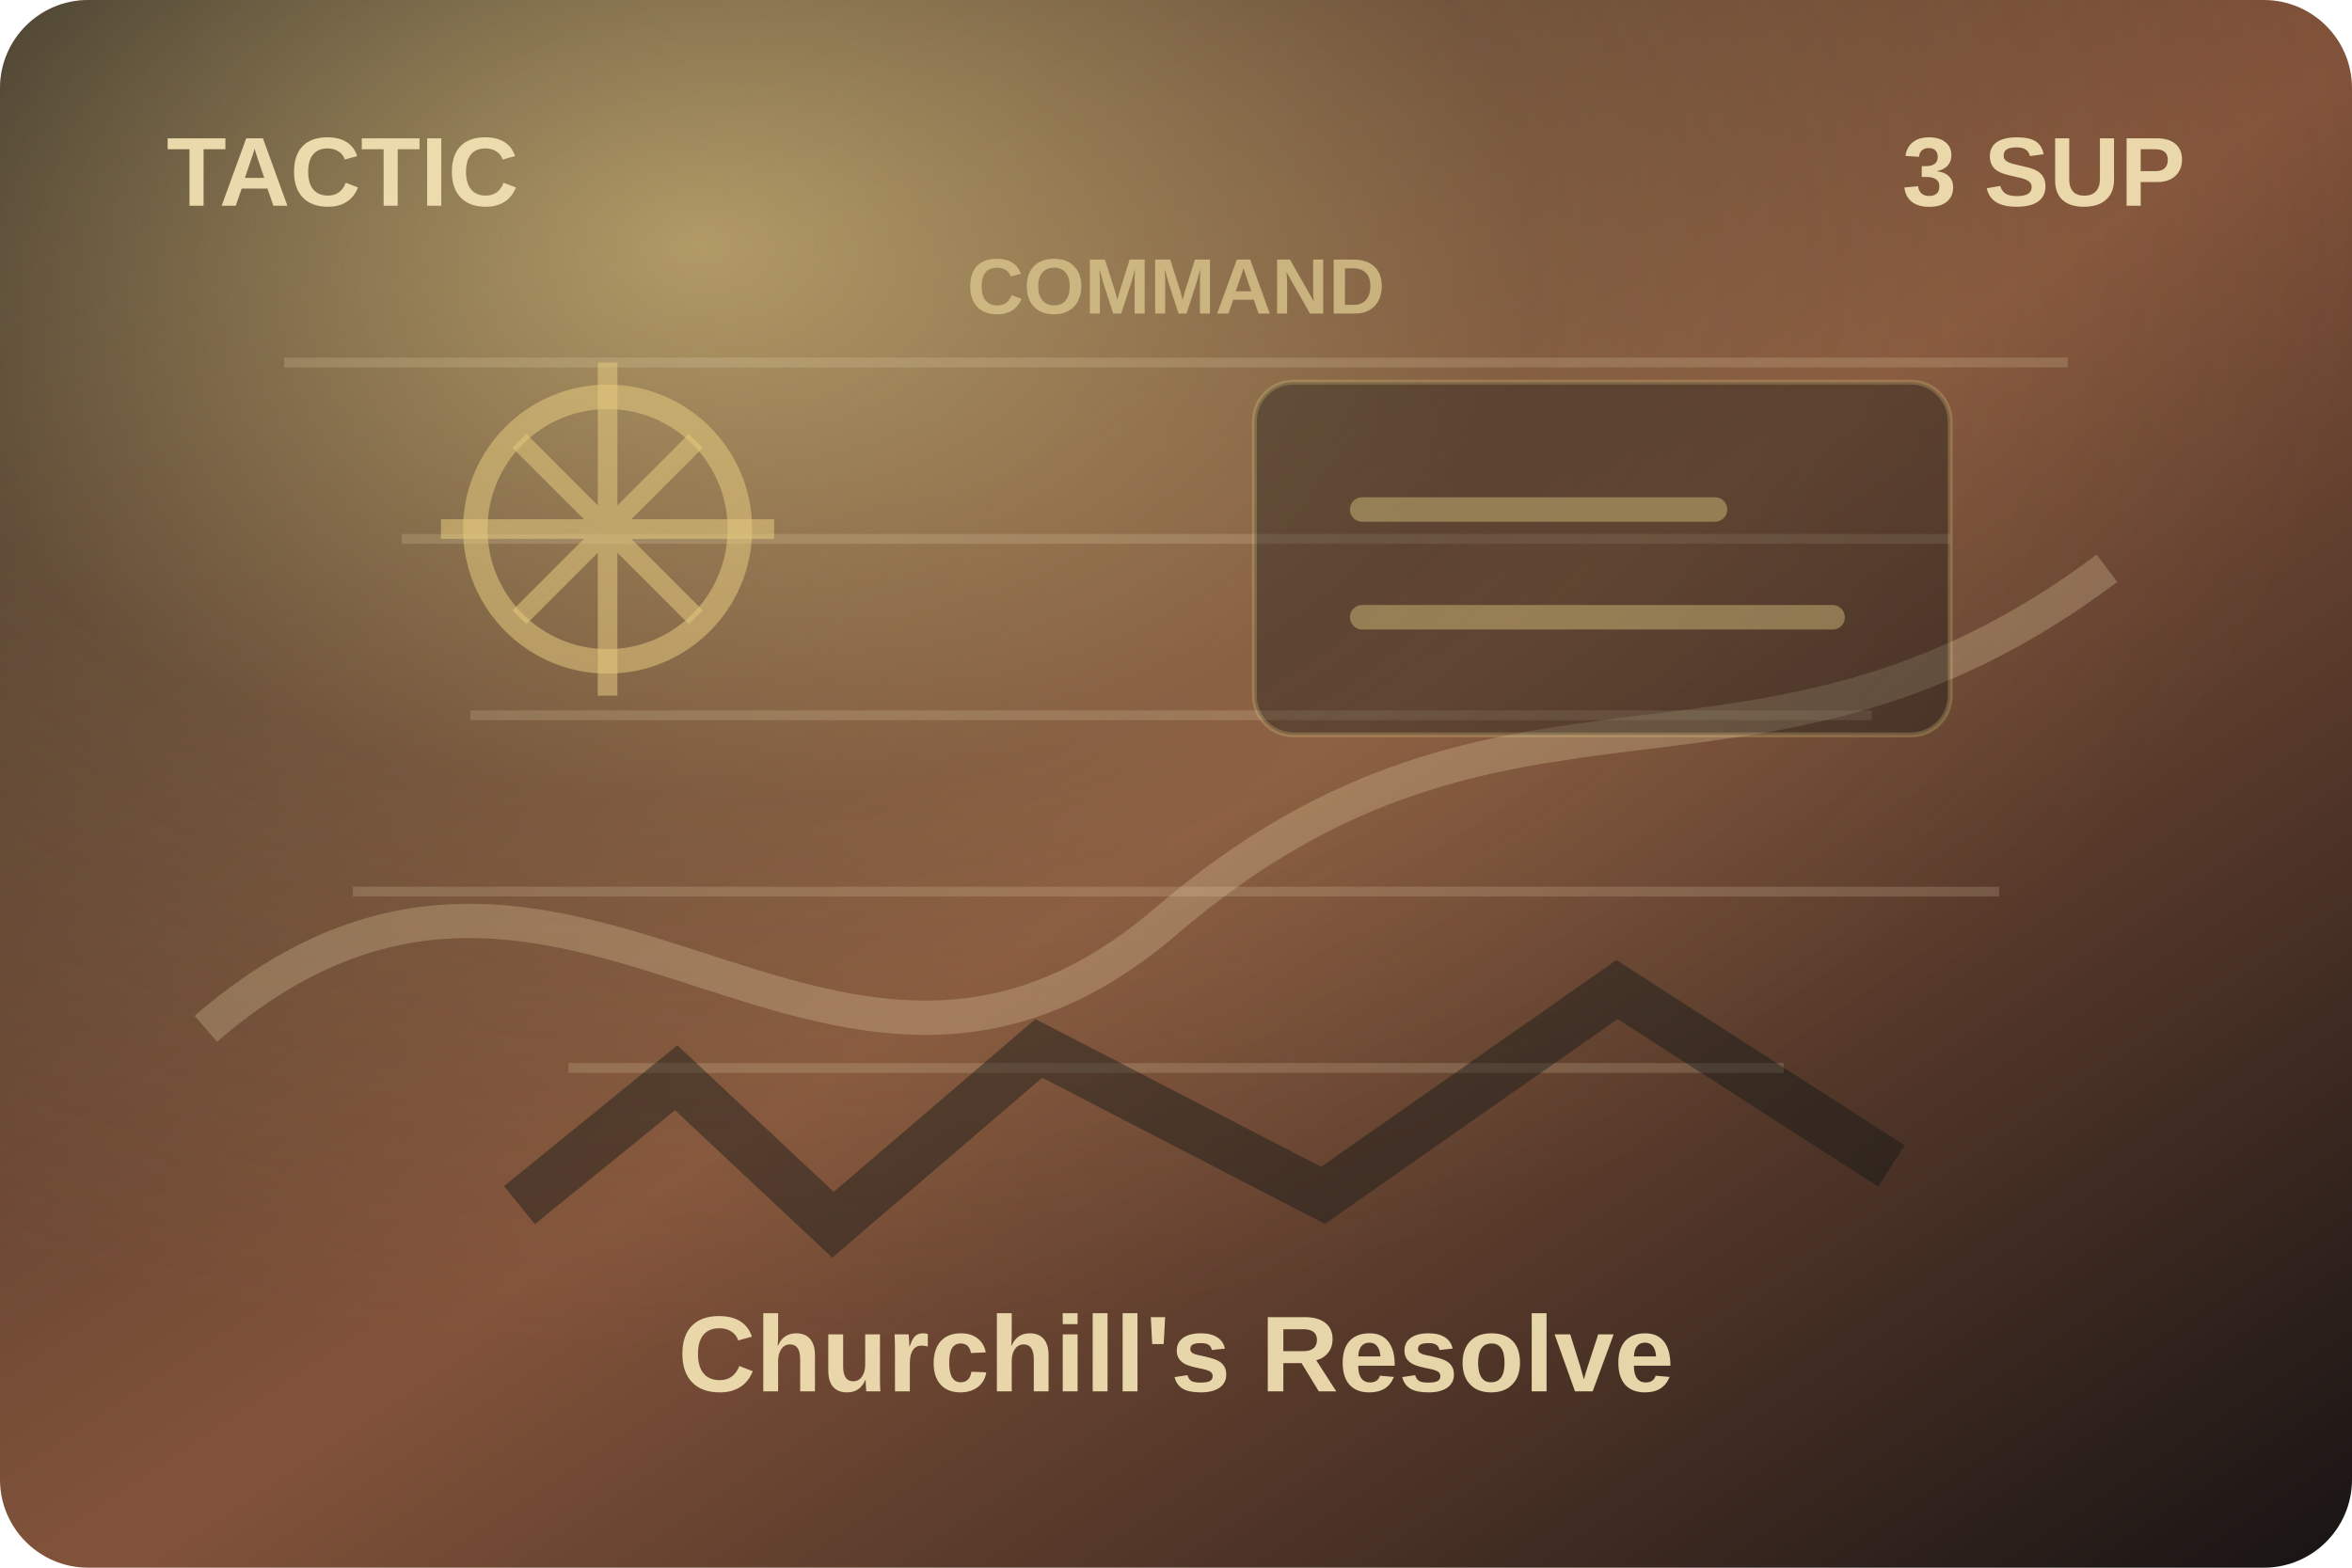
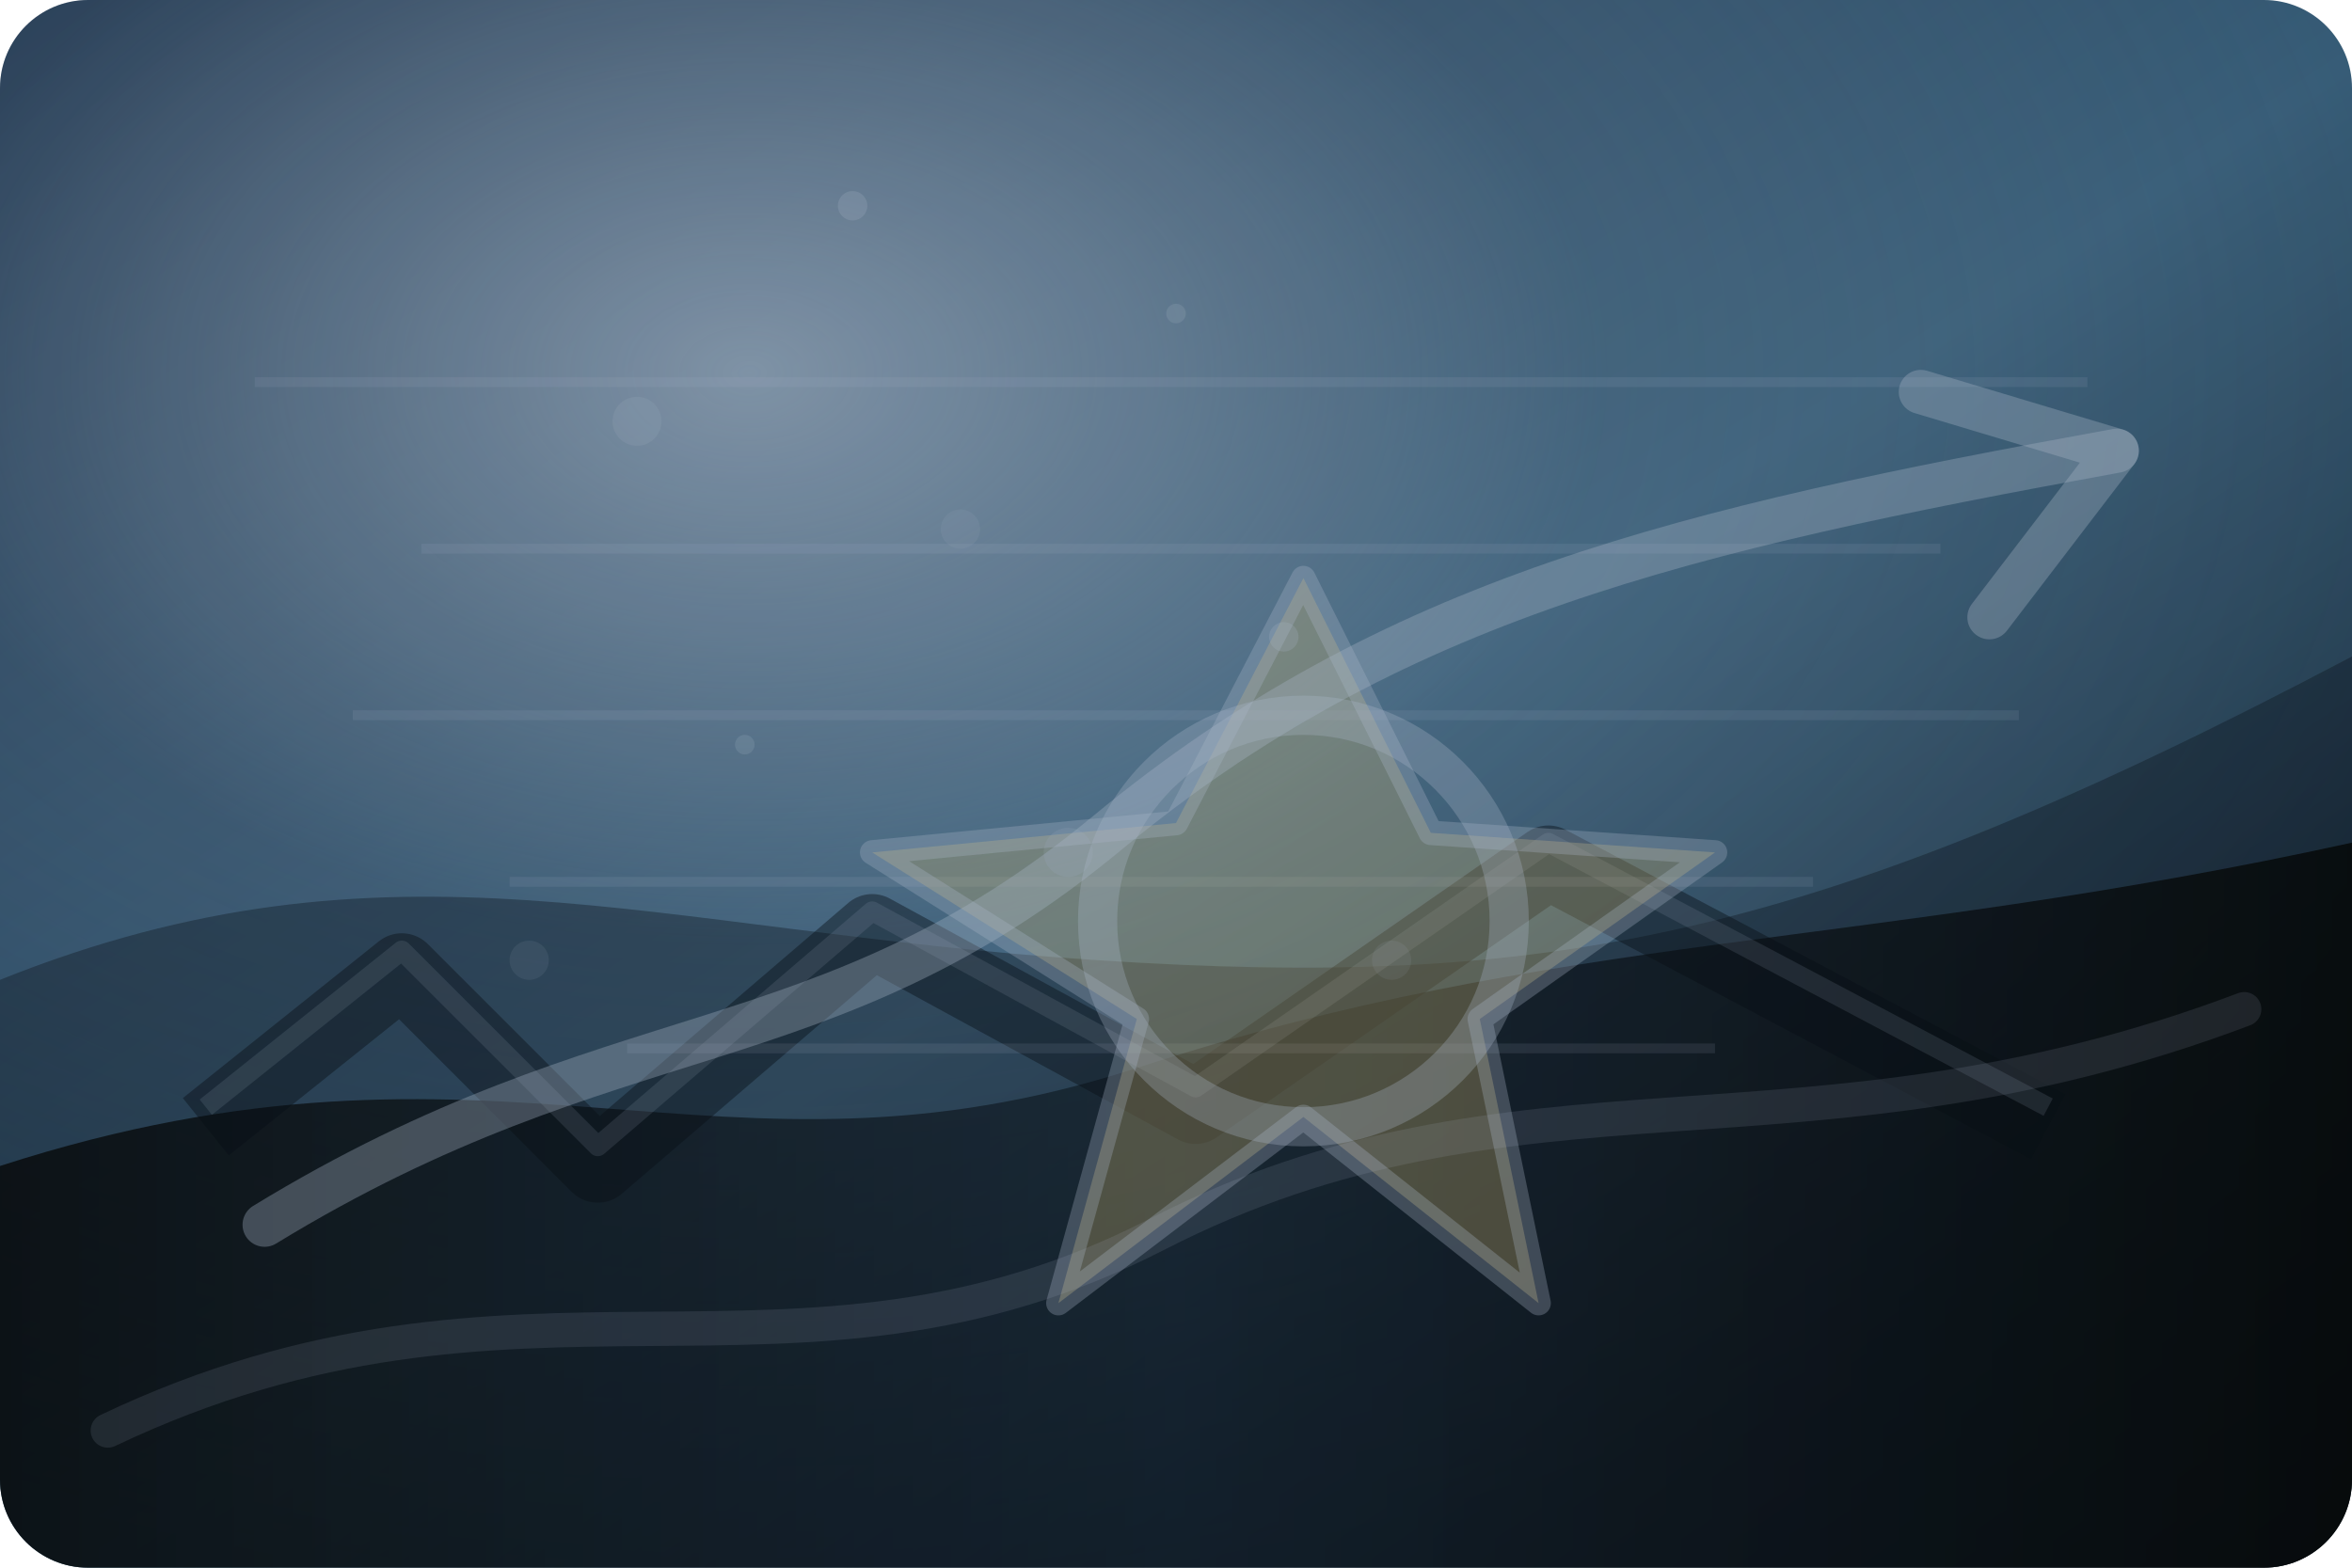
- <svg xmlns="http://www.w3.org/2000/svg" width="480" height="320" viewBox="0 0 480 320" role="img" aria-label="Churchill's Resolve placeholder art">
+ <svg xmlns="http://www.w3.org/2000/svg" width="480" height="320" viewBox="0 0 480 320" role="img" aria-label="Churchill's Resolve card art">
  <defs>
    <linearGradient id="bg" x1="0" x2="1" y1="0" y2="1">
-       <stop offset="0" stop-color="#302a23" />
-       <stop offset="0.52" stop-color="#82533a" />
-       <stop offset="1" stop-color="#171313" />
+       <stop offset="0" stop-color="#18314c" />
+       <stop offset="0.52" stop-color="#38617e" />
+       <stop offset="1" stop-color="#0e1822" />
    </linearGradient>
-     <radialGradient id="lamp" cx="30%" cy="16%" r="70%">
-       <stop offset="0" stop-color="#ead48a" stop-opacity="0.62" />
-       <stop offset="0.5" stop-color="#ead48a" stop-opacity="0.13" />
-       <stop offset="1" stop-color="#ead48a" stop-opacity="0" />
+     <radialGradient id="lamp" cx="32%" cy="24%" r="78%">
+       <stop offset="0" stop-color="#b7c6d8" stop-opacity="0.68" />
+       <stop offset="0.46" stop-color="#b7c6d8" stop-opacity="0.16" />
+       <stop offset="1" stop-color="#b7c6d8" stop-opacity="0" />
    </radialGradient>
+     <linearGradient id="ground" x1="0" x2="1" y1="0" y2="0">
+       <stop offset="0" stop-color="#070a0a" stop-opacity="0.82" />
+       <stop offset="0.5" stop-color="#0e1822" stop-opacity="0.58" />
+       <stop offset="1" stop-color="#070a0a" stop-opacity="0.88" />
+     </linearGradient>
+     <filter id="grain">
+       <feTurbulence baseFrequency="0.72" numOctaves="2" seed="7" type="fractalNoise" />
+       <feColorMatrix type="saturate" values="0" />
+       <feComponentTransfer>
+         <feFuncA type="table" tableValues="0 0.18" />
+       </feComponentTransfer>
+       <feBlend mode="overlay" in2="SourceGraphic" />
+     </filter>
+     <clipPath id="round">
+       <rect width="480" height="320" rx="18" />
+     </clipPath>
  </defs>
-   <rect width="480" height="320" rx="18" fill="url(#bg)" />
-   <rect width="480" height="320" rx="18" fill="url(#lamp)" />
-   <path d="M42 210 C116 146 168 248 238 188 S358 170 430 116" fill="none" stroke="#f0ddb0" stroke-width="7" stroke-opacity="0.26" />
-   <path d="M58 74 H422 M82 110 H398 M96 146 H382 M72 182 H408 M116 218 H364" stroke="#f8e8bd" stroke-width="2" stroke-opacity="0.18" />
-   <path d="M106 246 L138 220 L170 250 L212 214 L270 244 L330 202 L386 238" fill="none" stroke="#101617" stroke-width="10" stroke-opacity="0.42" />
-   <circle cx="124" cy="108" r="27" fill="none" stroke="#e3c87e" stroke-width="5" stroke-opacity="0.55" />
-   <path d="M124 74 V142 M90 108 H158 M106 90 L142 126 M142 90 L106 126" stroke="#e3c87e" stroke-width="4" stroke-opacity="0.55" />
-   <rect x="256" y="78" width="142" height="72" rx="8" fill="#0b1112" fill-opacity="0.34" stroke="#ead48a" stroke-opacity="0.24" />
-   <path d="M278 126 H374 M278 104 H350" stroke="#ead48a" stroke-width="5" stroke-linecap="round" stroke-opacity="0.4" />
-   <text x="240" y="284" text-anchor="middle" font-family="Arial, sans-serif" font-size="22" font-weight="700" fill="#f3e3b4" opacity="0.92">Churchill's Resolve</text>
-   <text x="34" y="42" font-family="Arial, sans-serif" font-size="20" font-weight="700" fill="#f3e3b4" opacity="0.92">TACTIC</text>
-   <text x="446" y="42" text-anchor="end" font-family="Arial, sans-serif" font-size="20" font-weight="700" fill="#f3e3b4" opacity="0.92">3 SUP</text>
-   <text x="240" y="64" text-anchor="middle" font-family="Arial, sans-serif" font-size="16" font-weight="700" fill="#d7c28a" opacity="0.82">COMMAND</text>
+   <g clip-path="url(#round)">
+     <rect width="480" height="320" fill="url(#bg)" />
+     <rect width="480" height="320" fill="url(#lamp)" />
+     <path d="M0 200 C80 168 132 190 224 196 S370 192 480 134 V320 H0 Z" fill="#091016" opacity="0.34" />
+     <path d="M0 238 C102 205 146 246 232 218 S380 194 480 172 V320 H0 Z" fill="url(#ground)" />
+     <path d="M42 230 L82 198 L122 238 L178 190 L244 226 L316 176 L418 230" fill="none" stroke="#091016" stroke-width="15" stroke-linejoin="round" stroke-opacity="0.42" />
+     <path d="M42 226 L82 194 L122 234 L178 186 L244 222 L316 172 L418 226" fill="none" stroke="#b7c6d8" stroke-width="4" stroke-linejoin="round" stroke-opacity="0.14" />
+     <path d="M52 78 H426 M86 112 H396 M72 146 H412 M104 180 H370 M128 214 H350" stroke="#b7c6d8" stroke-width="2" stroke-opacity="0.12" />
+     <g fill="#091016" stroke="#b7c6d8" stroke-opacity="0.3" stroke-width="5" stroke-linecap="round" stroke-linejoin="round">
+       <path d="M266 118 L292 170 L350 174 L302 208 L314 266 L266 228 L216 266 L232 208 L178 174 L240 168 Z" fill="#d9c078" fill-opacity="0.32" />
+       <path d="M54 250 C126 206 168 218 226 170 S344 108 432 92" fill="none" stroke-width="9" stroke-opacity="0.34" />
+       <path d="M392 80 L432 92 L406 126" fill="none" stroke-width="9" stroke-opacity="0.34" />
+       <circle cx="266" cy="188" r="42" fill="none" stroke-width="8" />
+     </g>
+     <circle cx="108" cy="196" r="4" fill="#b7c6d8" opacity="0.1" />
+     <circle cx="130" cy="86" r="5" fill="#b7c6d8" opacity="0.14" />
+     <circle cx="152" cy="152" r="2" fill="#b7c6d8" opacity="0.18" />
+     <circle cx="174" cy="42" r="3" fill="#b7c6d8" opacity="0.22" />
+     <circle cx="196" cy="108" r="4" fill="#b7c6d8" opacity="0.1" />
+     <circle cx="218" cy="174" r="5" fill="#b7c6d8" opacity="0.14" />
+     <circle cx="240" cy="64" r="2" fill="#b7c6d8" opacity="0.18" />
+     <circle cx="262" cy="130" r="3" fill="#b7c6d8" opacity="0.22" />
+     <circle cx="284" cy="196" r="4" fill="#b7c6d8" opacity="0.1" />
+     <rect width="480" height="320" fill="#000" opacity="0.08" filter="url(#grain)" />
+     <path d="M22 292 C106 252 162 290 236 252 S368 240 458 206" fill="none" stroke="#b7c6d8" stroke-width="7" stroke-linecap="round" stroke-opacity="0.12" />
+   </g>
</svg>
